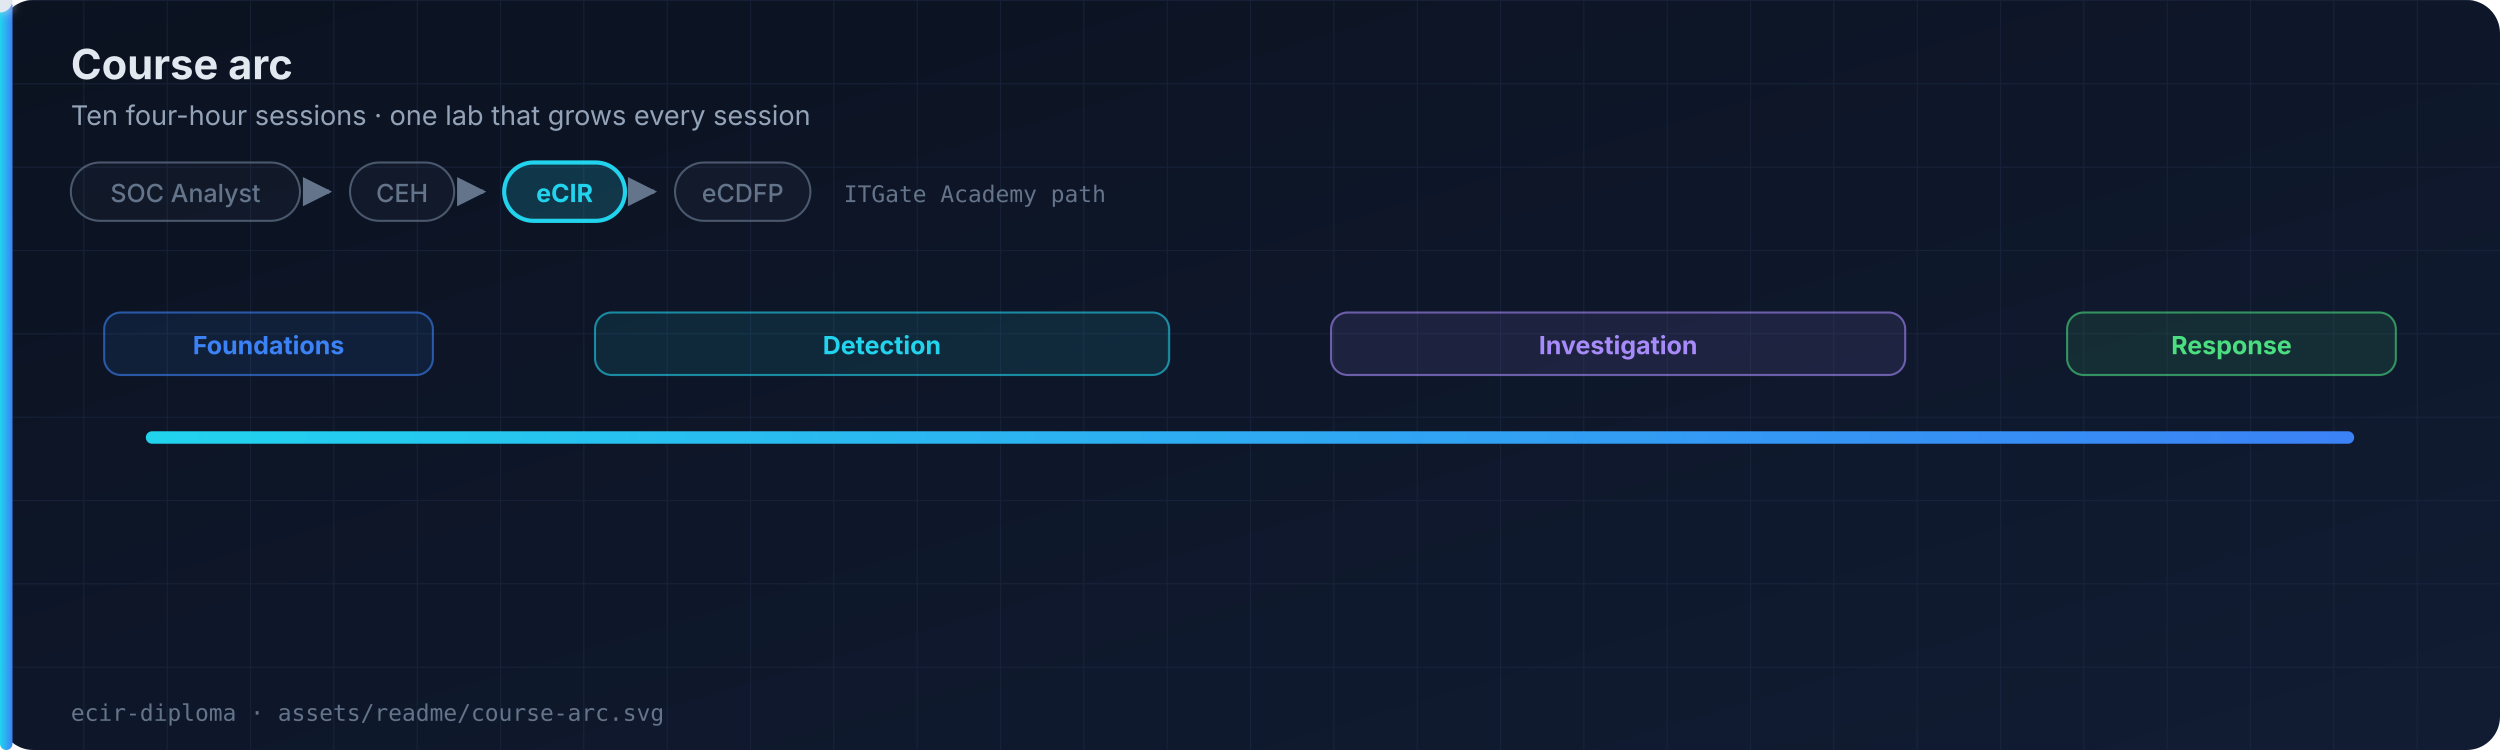
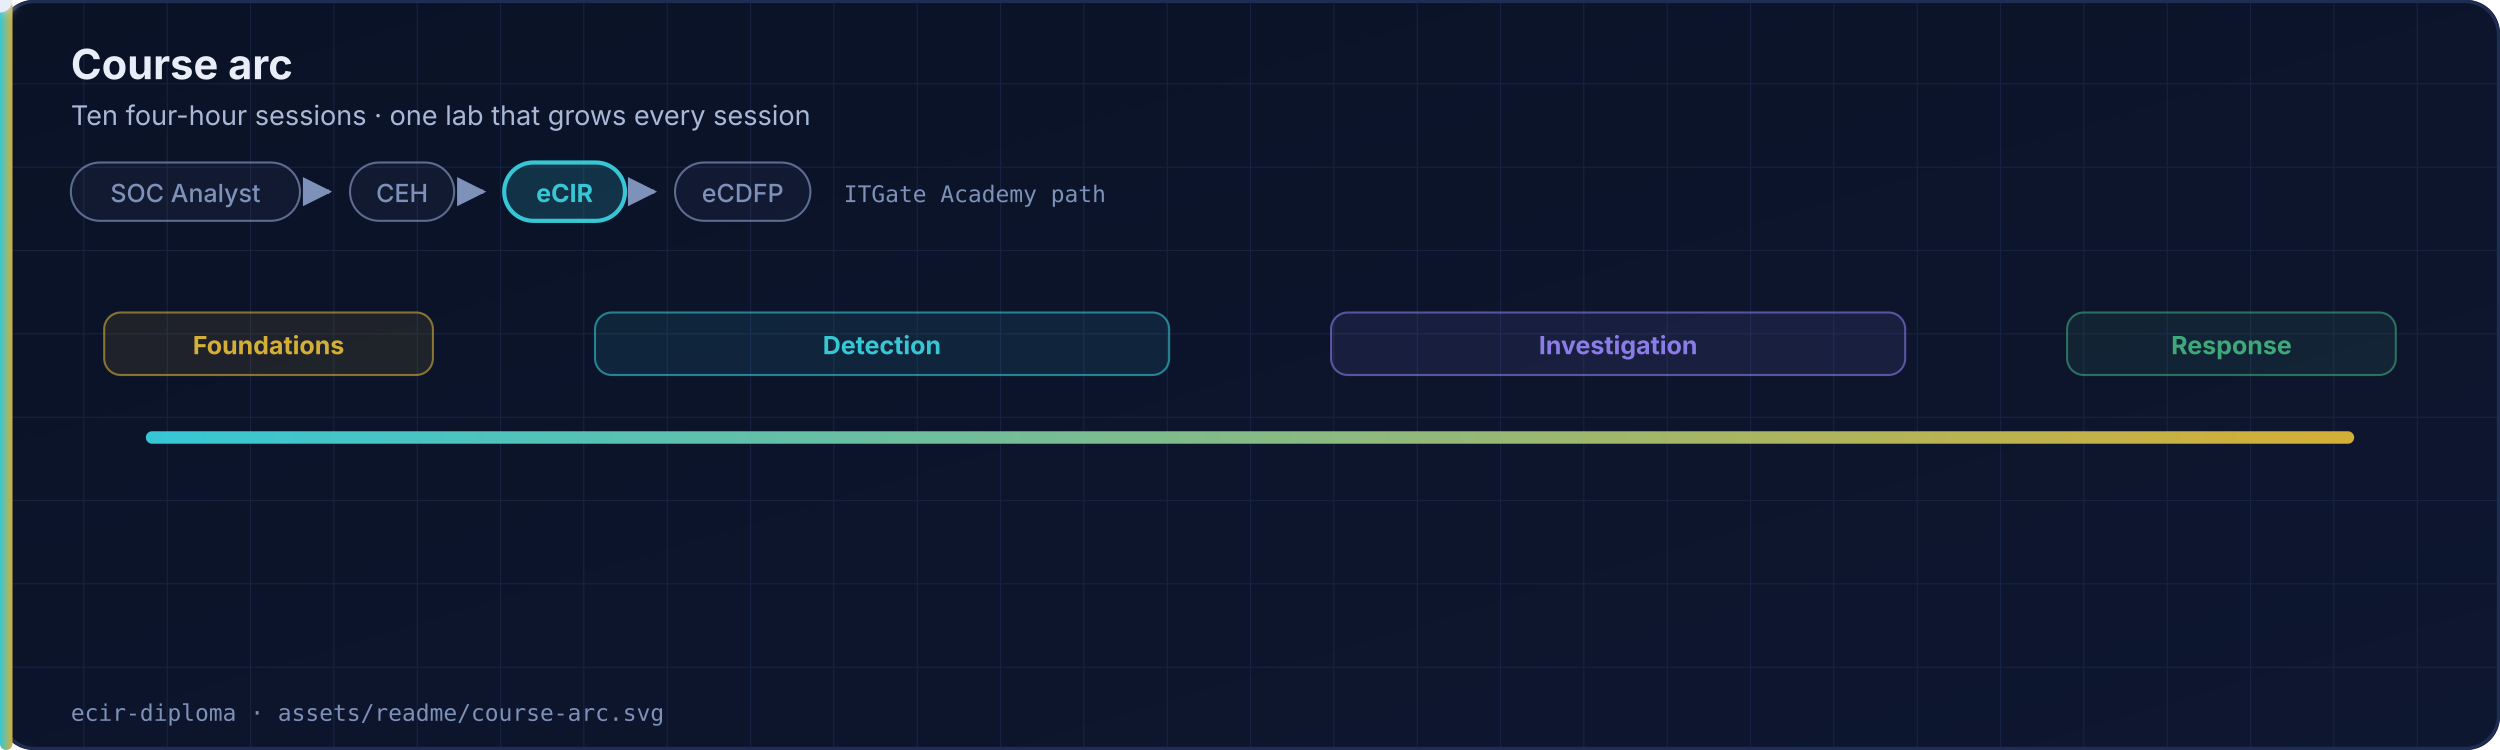
<svg xmlns="http://www.w3.org/2000/svg" width="1200" height="360" viewBox="0 0 1200 360" role="img" aria-label="eCIR course arc — 10 sessions in four blocks">
  <defs>
    <linearGradient id="bg" x1="0" y1="0" x2="1" y2="1">
-       <stop offset="0" stop-color="#0B1220" />
-       <stop offset="1" stop-color="#111C33" />
+       <stop offset="0" stop-color="#0a1226" />
+       <stop offset="1" stop-color="#0e1730" />
    </linearGradient>
    <linearGradient id="accent" x1="0" y1="0" x2="1" y2="0">
-       <stop offset="0" stop-color="#22D3EE" />
-       <stop offset="1" stop-color="#3B82F6" />
+       <stop offset="0" stop-color="#37c7d4" />
+       <stop offset="1" stop-color="#d4af37" />
    </linearGradient>
    <pattern id="grid" width="40" height="40" patternUnits="userSpaceOnUse">
-       <path d="M40 0H0V40" fill="none" stroke="#1E2A45" stroke-width="1" />
+       <path d="M40 0H0V40" fill="none" stroke="#1f2d52" stroke-width="1" />
    </pattern>
    <filter id="glow" x="-100%" y="-100%" width="300%" height="300%">
      <feGaussianBlur stdDeviation="2.5" result="b" />
      <feMerge>
        <feMergeNode in="b" />
        <feMergeNode in="SourceGraphic" />
      </feMerge>
    </filter>
-     <marker id="arrow-64748B" viewBox="0 0 10 10" refX="9" refY="5" markerWidth="7" markerHeight="7" orient="auto-start-reverse">
-       <path d="M0 0L10 5L0 10z" fill="#64748B" />
+     <marker id="arrow-7e91b8" viewBox="0 0 10 10" refX="9" refY="5" markerWidth="7" markerHeight="7" orient="auto-start-reverse">
+       <path d="M0 0L10 5L0 10z" fill="#7e91b8" />
    </marker>
  </defs>
  <rect width="1200" height="360" rx="16" fill="url(#bg)" />
+   <rect x="0.75" y="0.75" width="1198.5" height="358.5" rx="16" fill="none" stroke="#1f2d52" stroke-width="1.5" />
  <rect width="1200" height="360" rx="16" fill="url(#grid)" opacity="0.55" />
  <rect x="0" y="0" width="6" height="360" rx="3" fill="url(#accent)" />
-   <text x="34" y="38" font-family="Inter, Segoe UI, Arial, sans-serif" font-size="20" font-weight="700" fill="#E2E8F0">Course arc</text>
-   <text x="34" y="60" font-family="Inter, Segoe UI, Arial, sans-serif" font-size="13" fill="#94A3B8">Ten four-hour sessions · one lab that grows every session</text>
-   <rect x="34" y="78" width="110" height="28" rx="14" fill="#64748B" fill-opacity="0.06" stroke="#64748B" stroke-opacity="0.7" />
-   <text x="89.0" y="97" font-family="Inter, Segoe UI, Arial, sans-serif" font-size="12" font-weight="500" fill="#64748B" text-anchor="middle">SOC Analyst</text>
-   <path d="M148,92 L158,92" stroke="#64748B" stroke-width="2" marker-end="url(#arrow-64748B)" />
-   <rect x="168" y="78" width="50" height="28" rx="14" fill="#64748B" fill-opacity="0.06" stroke="#64748B" stroke-opacity="0.7" />
-   <text x="193.0" y="97" font-family="Inter, Segoe UI, Arial, sans-serif" font-size="12" font-weight="500" fill="#64748B" text-anchor="middle">CEH</text>
-   <path d="M222,92 L232,92" stroke="#64748B" stroke-width="2" marker-end="url(#arrow-64748B)" />
-   <rect x="242" y="78" width="58" height="28" rx="14" fill="#22D3EE" fill-opacity="0.18" stroke="#22D3EE" stroke-opacity="0.7" />
-   <text x="271.0" y="97" font-family="Inter, Segoe UI, Arial, sans-serif" font-size="12" font-weight="700" fill="#22D3EE" text-anchor="middle">eCIR</text>
-   <rect x="242" y="78" width="58" height="28" rx="14" fill="none" stroke="#22D3EE" stroke-width="2">
+   <text x="34" y="38" font-family="Inter, Segoe UI, Arial, sans-serif" font-size="20" font-weight="700" fill="#e8edf7">Course arc</text>
+   <text x="34" y="60" font-family="Inter, Segoe UI, Arial, sans-serif" font-size="13" fill="#a8b8d6">Ten four-hour sessions · one lab that grows every session</text>
+   <rect x="34" y="78" width="110" height="28" rx="14" fill="#7e91b8" fill-opacity="0.06" stroke="#7e91b8" stroke-opacity="0.7" />
+   <text x="89.0" y="97" font-family="Inter, Segoe UI, Arial, sans-serif" font-size="12" font-weight="500" fill="#7e91b8" text-anchor="middle">SOC Analyst</text>
+   <path d="M148,92 L158,92" stroke="#7e91b8" stroke-width="2" marker-end="url(#arrow-7e91b8)" />
+   <rect x="168" y="78" width="50" height="28" rx="14" fill="#7e91b8" fill-opacity="0.06" stroke="#7e91b8" stroke-opacity="0.7" />
+   <text x="193.0" y="97" font-family="Inter, Segoe UI, Arial, sans-serif" font-size="12" font-weight="500" fill="#7e91b8" text-anchor="middle">CEH</text>
+   <path d="M222,92 L232,92" stroke="#7e91b8" stroke-width="2" marker-end="url(#arrow-7e91b8)" />
+   <rect x="242" y="78" width="58" height="28" rx="14" fill="#37c7d4" fill-opacity="0.18" stroke="#37c7d4" stroke-opacity="0.7" />
+   <text x="271.0" y="97" font-family="Inter, Segoe UI, Arial, sans-serif" font-size="12" font-weight="700" fill="#37c7d4" text-anchor="middle">eCIR</text>
+   <rect x="242" y="78" width="58" height="28" rx="14" fill="none" stroke="#37c7d4" stroke-width="2">
    <animate attributeName="opacity" values="1;0.2;1" dur="1.8s" repeatCount="indefinite" />
  </rect>
-   <path d="M304,92 L314,92" stroke="#64748B" stroke-width="2" marker-end="url(#arrow-64748B)" />
-   <rect x="324" y="78" width="65" height="28" rx="14" fill="#64748B" fill-opacity="0.06" stroke="#64748B" stroke-opacity="0.7" />
-   <text x="356.5" y="97" font-family="Inter, Segoe UI, Arial, sans-serif" font-size="12" font-weight="500" fill="#64748B" text-anchor="middle">eCDFP</text>
-   <text x="405" y="97" font-family="ui-monospace, SFMono-Regular, Menlo, Consolas, monospace" font-size="11" fill="#64748B">ITGate Academy path</text>
+   <path d="M304,92 L314,92" stroke="#7e91b8" stroke-width="2" marker-end="url(#arrow-7e91b8)" />
+   <rect x="324" y="78" width="65" height="28" rx="14" fill="#7e91b8" fill-opacity="0.06" stroke="#7e91b8" stroke-opacity="0.7" />
+   <text x="356.5" y="97" font-family="Inter, Segoe UI, Arial, sans-serif" font-size="12" font-weight="500" fill="#7e91b8" text-anchor="middle">eCDFP</text>
+   <text x="405" y="97" font-family="ui-monospace, SFMono-Regular, Menlo, Consolas, monospace" font-size="11" fill="#7e91b8">ITGate Academy path</text>
  <rect x="70" y="207" width="1060" height="6" rx="3" fill="url(#accent)" />
-   <circle r="6" fill="#E2E8F0" filter="url(#glow)">
+   <circle r="6" fill="#e8edf7" filter="url(#glow)">
    <animateMotion dur="12.0s" repeatCount="indefinite" path="M70,210 L1130,210" />
  </circle>
  <g opacity="0">
    <animate attributeName="opacity" from="0" to="1" begin="0.0s" dur="0.5s" fill="freeze" />
-     <circle cx="70.0" cy="210" r="17" fill="#0F172A" stroke="#3B82F6" stroke-width="2.5" />
-     <text x="70.0" y="215" font-family="ui-monospace, SFMono-Regular, Menlo, Consolas, monospace" font-size="12" font-weight="800" fill="#3B82F6" text-anchor="middle">1</text>
-     <rect x="34" y="244" width="103.8" height="76" rx="10" fill="#0F172A" stroke="#1E3A5F" stroke-width="1.5" />
-     <rect x="34" y="244" width="103.8" height="4" rx="2" fill="#3B82F6" />
-     <text x="46" y="268" font-family="Inter, Segoe UI, Arial, sans-serif" font-size="12" font-weight="700" fill="#E2E8F0">IR lifecycle</text>
-     <text x="46" y="286" font-family="ui-monospace, SFMono-Regular, Menlo, Consolas, monospace" font-size="10.5" fill="#94A3B8">NIST · roles</text>
+     <circle cx="70.0" cy="210" r="17" fill="#132244" stroke="#d4af37" stroke-width="2.5" />
+     <text x="70.0" y="215" font-family="ui-monospace, SFMono-Regular, Menlo, Consolas, monospace" font-size="12" font-weight="800" fill="#d4af37" text-anchor="middle">1</text>
+     <rect x="34" y="244" width="103.8" height="76" rx="10" fill="#132244" stroke="#2b3f70" stroke-width="1.5" />
+     <rect x="34" y="244" width="103.8" height="4" rx="2" fill="#d4af37" />
+     <text x="46" y="268" font-family="Inter, Segoe UI, Arial, sans-serif" font-size="12" font-weight="700" fill="#e8edf7">IR lifecycle</text>
+     <text x="46" y="286" font-family="ui-monospace, SFMono-Regular, Menlo, Consolas, monospace" font-size="10.5" fill="#a8b8d6">NIST · roles</text>
  </g>
  <g opacity="0">
    <animate attributeName="opacity" from="0" to="1" begin="0.2s" dur="0.5s" fill="freeze" />
-     <circle cx="187.8" cy="210" r="17" fill="#0F172A" stroke="#3B82F6" stroke-width="2.5" />
-     <text x="187.8" y="215" font-family="ui-monospace, SFMono-Regular, Menlo, Consolas, monospace" font-size="12" font-weight="800" fill="#3B82F6" text-anchor="middle">2</text>
-     <rect x="135.9" y="244" width="103.8" height="76" rx="10" fill="#0F172A" stroke="#1E3A5F" stroke-width="1.5" />
-     <rect x="135.9" y="244" width="103.8" height="4" rx="2" fill="#3B82F6" />
-     <text x="147.9" y="268" font-family="Inter, Segoe UI, Arial, sans-serif" font-size="12" font-weight="700" fill="#E2E8F0">Lab build</text>
-     <text x="147.9" y="286" font-family="ui-monospace, SFMono-Regular, Menlo, Consolas, monospace" font-size="10.5" fill="#94A3B8">VMs · Splunk</text>
+     <circle cx="187.8" cy="210" r="17" fill="#132244" stroke="#d4af37" stroke-width="2.5" />
+     <text x="187.8" y="215" font-family="ui-monospace, SFMono-Regular, Menlo, Consolas, monospace" font-size="12" font-weight="800" fill="#d4af37" text-anchor="middle">2</text>
+     <rect x="135.9" y="244" width="103.8" height="76" rx="10" fill="#132244" stroke="#2b3f70" stroke-width="1.5" />
+     <rect x="135.9" y="244" width="103.8" height="4" rx="2" fill="#d4af37" />
+     <text x="147.9" y="268" font-family="Inter, Segoe UI, Arial, sans-serif" font-size="12" font-weight="700" fill="#e8edf7">Lab build</text>
+     <text x="147.9" y="286" font-family="ui-monospace, SFMono-Regular, Menlo, Consolas, monospace" font-size="10.5" fill="#a8b8d6">VMs · Splunk</text>
  </g>
  <g opacity="0">
    <animate attributeName="opacity" from="0" to="1" begin="0.4s" dur="0.5s" fill="freeze" />
-     <circle cx="305.6" cy="210" r="17" fill="#0F172A" stroke="#22D3EE" stroke-width="2.5" />
-     <text x="305.6" y="215" font-family="ui-monospace, SFMono-Regular, Menlo, Consolas, monospace" font-size="12" font-weight="800" fill="#22D3EE" text-anchor="middle">3</text>
-     <rect x="253.7" y="244" width="103.8" height="76" rx="10" fill="#0F172A" stroke="#1E3A5F" stroke-width="1.5" />
-     <rect x="253.7" y="244" width="103.8" height="4" rx="2" fill="#22D3EE" />
-     <text x="265.7" y="268" font-family="Inter, Segoe UI, Arial, sans-serif" font-size="12" font-weight="700" fill="#E2E8F0">SIEM analysis</text>
-     <text x="265.7" y="286" font-family="ui-monospace, SFMono-Regular, Menlo, Consolas, monospace" font-size="10.5" fill="#94A3B8">Sysmon logs</text>
+     <circle cx="305.6" cy="210" r="17" fill="#132244" stroke="#37c7d4" stroke-width="2.5" />
+     <text x="305.6" y="215" font-family="ui-monospace, SFMono-Regular, Menlo, Consolas, monospace" font-size="12" font-weight="800" fill="#37c7d4" text-anchor="middle">3</text>
+     <rect x="253.7" y="244" width="103.8" height="76" rx="10" fill="#132244" stroke="#2b3f70" stroke-width="1.5" />
+     <rect x="253.7" y="244" width="103.8" height="4" rx="2" fill="#37c7d4" />
+     <text x="265.7" y="268" font-family="Inter, Segoe UI, Arial, sans-serif" font-size="12" font-weight="700" fill="#e8edf7">SIEM analysis</text>
+     <text x="265.7" y="286" font-family="ui-monospace, SFMono-Regular, Menlo, Consolas, monospace" font-size="10.5" fill="#a8b8d6">Sysmon logs</text>
  </g>
  <g opacity="0">
    <animate attributeName="opacity" from="0" to="1" begin="0.6s" dur="0.5s" fill="freeze" />
-     <circle cx="423.3" cy="210" r="17" fill="#0F172A" stroke="#22D3EE" stroke-width="2.5" />
-     <text x="423.3" y="215" font-family="ui-monospace, SFMono-Regular, Menlo, Consolas, monospace" font-size="12" font-weight="800" fill="#22D3EE" text-anchor="middle">4</text>
-     <rect x="371.4" y="244" width="103.8" height="76" rx="10" fill="#0F172A" stroke="#1E3A5F" stroke-width="1.5" />
-     <rect x="371.4" y="244" width="103.8" height="4" rx="2" fill="#22D3EE" />
-     <text x="383.4" y="268" font-family="Inter, Segoe UI, Arial, sans-serif" font-size="12" font-weight="700" fill="#E2E8F0">Telemetry</text>
-     <text x="383.4" y="286" font-family="ui-monospace, SFMono-Regular, Menlo, Consolas, monospace" font-size="10.5" fill="#94A3B8">Win · Linux</text>
+     <circle cx="423.3" cy="210" r="17" fill="#132244" stroke="#37c7d4" stroke-width="2.5" />
+     <text x="423.3" y="215" font-family="ui-monospace, SFMono-Regular, Menlo, Consolas, monospace" font-size="12" font-weight="800" fill="#37c7d4" text-anchor="middle">4</text>
+     <rect x="371.4" y="244" width="103.8" height="76" rx="10" fill="#132244" stroke="#2b3f70" stroke-width="1.5" />
+     <rect x="371.4" y="244" width="103.8" height="4" rx="2" fill="#37c7d4" />
+     <text x="383.4" y="268" font-family="Inter, Segoe UI, Arial, sans-serif" font-size="12" font-weight="700" fill="#e8edf7">Telemetry</text>
+     <text x="383.4" y="286" font-family="ui-monospace, SFMono-Regular, Menlo, Consolas, monospace" font-size="10.5" fill="#a8b8d6">Win · Linux</text>
  </g>
  <g opacity="0">
    <animate attributeName="opacity" from="0" to="1" begin="0.8s" dur="0.5s" fill="freeze" />
-     <circle cx="541.1" cy="210" r="17" fill="#0F172A" stroke="#22D3EE" stroke-width="2.5" />
-     <text x="541.1" y="215" font-family="ui-monospace, SFMono-Regular, Menlo, Consolas, monospace" font-size="12" font-weight="800" fill="#22D3EE" text-anchor="middle">5</text>
-     <rect x="489.2" y="244" width="103.8" height="76" rx="10" fill="#0F172A" stroke="#1E3A5F" stroke-width="1.5" />
-     <rect x="489.2" y="244" width="103.8" height="4" rx="2" fill="#22D3EE" />
-     <text x="501.2" y="268" font-family="Inter, Segoe UI, Arial, sans-serif" font-size="12" font-weight="700" fill="#E2E8F0">Network + TI</text>
-     <text x="501.2" y="286" font-family="ui-monospace, SFMono-Regular, Menlo, Consolas, monospace" font-size="10.5" fill="#94A3B8">traffic · TI</text>
+     <circle cx="541.1" cy="210" r="17" fill="#132244" stroke="#37c7d4" stroke-width="2.5" />
+     <text x="541.1" y="215" font-family="ui-monospace, SFMono-Regular, Menlo, Consolas, monospace" font-size="12" font-weight="800" fill="#37c7d4" text-anchor="middle">5</text>
+     <rect x="489.2" y="244" width="103.8" height="76" rx="10" fill="#132244" stroke="#2b3f70" stroke-width="1.5" />
+     <rect x="489.2" y="244" width="103.8" height="4" rx="2" fill="#37c7d4" />
+     <text x="501.2" y="268" font-family="Inter, Segoe UI, Arial, sans-serif" font-size="12" font-weight="700" fill="#e8edf7">Network + TI</text>
+     <text x="501.2" y="286" font-family="ui-monospace, SFMono-Regular, Menlo, Consolas, monospace" font-size="10.5" fill="#a8b8d6">traffic · TI</text>
  </g>
  <g opacity="0">
    <animate attributeName="opacity" from="0" to="1" begin="1.0s" dur="0.5s" fill="freeze" />
-     <circle cx="658.9" cy="210" r="17" fill="#0F172A" stroke="#A78BFA" stroke-width="2.5" />
-     <text x="658.9" y="215" font-family="ui-monospace, SFMono-Regular, Menlo, Consolas, monospace" font-size="12" font-weight="800" fill="#A78BFA" text-anchor="middle">6</text>
-     <rect x="607.0" y="244" width="103.8" height="76" rx="10" fill="#0F172A" stroke="#1E3A5F" stroke-width="1.5" />
-     <rect x="607.0" y="244" width="103.8" height="4" rx="2" fill="#A78BFA" />
-     <text x="619.0" y="268" font-family="Inter, Segoe UI, Arial, sans-serif" font-size="12" font-weight="700" fill="#E2E8F0">Triage</text>
-     <text x="619.0" y="286" font-family="ui-monospace, SFMono-Regular, Menlo, Consolas, monospace" font-size="10.5" fill="#94A3B8">TheHive</text>
+     <circle cx="658.9" cy="210" r="17" fill="#132244" stroke="#8b7ce8" stroke-width="2.5" />
+     <text x="658.9" y="215" font-family="ui-monospace, SFMono-Regular, Menlo, Consolas, monospace" font-size="12" font-weight="800" fill="#8b7ce8" text-anchor="middle">6</text>
+     <rect x="607.0" y="244" width="103.8" height="76" rx="10" fill="#132244" stroke="#2b3f70" stroke-width="1.5" />
+     <rect x="607.0" y="244" width="103.8" height="4" rx="2" fill="#8b7ce8" />
+     <text x="619.0" y="268" font-family="Inter, Segoe UI, Arial, sans-serif" font-size="12" font-weight="700" fill="#e8edf7">Triage</text>
+     <text x="619.0" y="286" font-family="ui-monospace, SFMono-Regular, Menlo, Consolas, monospace" font-size="10.5" fill="#a8b8d6">TheHive</text>
  </g>
  <g opacity="0">
    <animate attributeName="opacity" from="0" to="1" begin="1.2s" dur="0.5s" fill="freeze" />
-     <circle cx="776.7" cy="210" r="17" fill="#0F172A" stroke="#A78BFA" stroke-width="2.5" />
-     <text x="776.7" y="215" font-family="ui-monospace, SFMono-Regular, Menlo, Consolas, monospace" font-size="12" font-weight="800" fill="#A78BFA" text-anchor="middle">7</text>
-     <rect x="724.8" y="244" width="103.8" height="76" rx="10" fill="#0F172A" stroke="#1E3A5F" stroke-width="1.5" />
-     <rect x="724.8" y="244" width="103.8" height="4" rx="2" fill="#A78BFA" />
-     <text x="736.8" y="268" font-family="Inter, Segoe UI, Arial, sans-serif" font-size="12" font-weight="700" fill="#E2E8F0">Malware</text>
-     <text x="736.8" y="286" font-family="ui-monospace, SFMono-Regular, Menlo, Consolas, monospace" font-size="10.5" fill="#94A3B8">behaviour</text>
+     <circle cx="776.7" cy="210" r="17" fill="#132244" stroke="#8b7ce8" stroke-width="2.5" />
+     <text x="776.7" y="215" font-family="ui-monospace, SFMono-Regular, Menlo, Consolas, monospace" font-size="12" font-weight="800" fill="#8b7ce8" text-anchor="middle">7</text>
+     <rect x="724.8" y="244" width="103.8" height="76" rx="10" fill="#132244" stroke="#2b3f70" stroke-width="1.5" />
+     <rect x="724.8" y="244" width="103.8" height="4" rx="2" fill="#8b7ce8" />
+     <text x="736.8" y="268" font-family="Inter, Segoe UI, Arial, sans-serif" font-size="12" font-weight="700" fill="#e8edf7">Malware</text>
+     <text x="736.8" y="286" font-family="ui-monospace, SFMono-Regular, Menlo, Consolas, monospace" font-size="10.5" fill="#a8b8d6">behaviour</text>
  </g>
  <g opacity="0">
    <animate attributeName="opacity" from="0" to="1" begin="1.4s" dur="0.5s" fill="freeze" />
-     <circle cx="894.4" cy="210" r="17" fill="#0F172A" stroke="#A78BFA" stroke-width="2.5" />
-     <text x="894.4" y="215" font-family="ui-monospace, SFMono-Regular, Menlo, Consolas, monospace" font-size="12" font-weight="800" fill="#A78BFA" text-anchor="middle">8</text>
-     <rect x="842.6" y="244" width="103.8" height="76" rx="10" fill="#0F172A" stroke="#1E3A5F" stroke-width="1.5" />
-     <rect x="842.6" y="244" width="103.8" height="4" rx="2" fill="#A78BFA" />
-     <text x="854.6" y="268" font-family="Inter, Segoe UI, Arial, sans-serif" font-size="12" font-weight="700" fill="#E2E8F0">Lateral</text>
-     <text x="854.6" y="286" font-family="ui-monospace, SFMono-Regular, Menlo, Consolas, monospace" font-size="10.5" fill="#94A3B8">persistence</text>
+     <circle cx="894.4" cy="210" r="17" fill="#132244" stroke="#8b7ce8" stroke-width="2.5" />
+     <text x="894.4" y="215" font-family="ui-monospace, SFMono-Regular, Menlo, Consolas, monospace" font-size="12" font-weight="800" fill="#8b7ce8" text-anchor="middle">8</text>
+     <rect x="842.6" y="244" width="103.8" height="76" rx="10" fill="#132244" stroke="#2b3f70" stroke-width="1.5" />
+     <rect x="842.6" y="244" width="103.8" height="4" rx="2" fill="#8b7ce8" />
+     <text x="854.6" y="268" font-family="Inter, Segoe UI, Arial, sans-serif" font-size="12" font-weight="700" fill="#e8edf7">Lateral</text>
+     <text x="854.6" y="286" font-family="ui-monospace, SFMono-Regular, Menlo, Consolas, monospace" font-size="10.5" fill="#a8b8d6">persistence</text>
  </g>
  <g opacity="0">
    <animate attributeName="opacity" from="0" to="1" begin="1.6s" dur="0.5s" fill="freeze" />
-     <circle cx="1012.2" cy="210" r="17" fill="#0F172A" stroke="#4ADE80" stroke-width="2.5" />
-     <text x="1012.2" y="215" font-family="ui-monospace, SFMono-Regular, Menlo, Consolas, monospace" font-size="12" font-weight="800" fill="#4ADE80" text-anchor="middle">9</text>
-     <rect x="960.3" y="244" width="103.8" height="76" rx="10" fill="#0F172A" stroke="#1E3A5F" stroke-width="1.5" />
-     <rect x="960.3" y="244" width="103.8" height="4" rx="2" fill="#4ADE80" />
-     <text x="972.3" y="268" font-family="Inter, Segoe UI, Arial, sans-serif" font-size="12" font-weight="700" fill="#E2E8F0">Containment</text>
-     <text x="972.3" y="286" font-family="ui-monospace, SFMono-Regular, Menlo, Consolas, monospace" font-size="10.5" fill="#94A3B8">recover</text>
+     <circle cx="1012.2" cy="210" r="17" fill="#132244" stroke="#3fa87a" stroke-width="2.5" />
+     <text x="1012.2" y="215" font-family="ui-monospace, SFMono-Regular, Menlo, Consolas, monospace" font-size="12" font-weight="800" fill="#3fa87a" text-anchor="middle">9</text>
+     <rect x="960.3" y="244" width="103.8" height="76" rx="10" fill="#132244" stroke="#2b3f70" stroke-width="1.5" />
+     <rect x="960.3" y="244" width="103.8" height="4" rx="2" fill="#3fa87a" />
+     <text x="972.3" y="268" font-family="Inter, Segoe UI, Arial, sans-serif" font-size="12" font-weight="700" fill="#e8edf7">Containment</text>
+     <text x="972.3" y="286" font-family="ui-monospace, SFMono-Regular, Menlo, Consolas, monospace" font-size="10.5" fill="#a8b8d6">recover</text>
  </g>
  <g opacity="0">
    <animate attributeName="opacity" from="0" to="1" begin="1.8s" dur="0.5s" fill="freeze" />
-     <circle cx="1130.0" cy="210" r="17" fill="#0F172A" stroke="#4ADE80" stroke-width="2.5" />
-     <text x="1130.0" y="215" font-family="ui-monospace, SFMono-Regular, Menlo, Consolas, monospace" font-size="12" font-weight="800" fill="#4ADE80" text-anchor="middle">10</text>
-     <rect x="1062.2" y="244" width="103.8" height="76" rx="10" fill="#0F172A" stroke="#1E3A5F" stroke-width="1.5" />
-     <rect x="1062.2" y="244" width="103.8" height="4" rx="2" fill="#4ADE80" />
-     <text x="1074.2" y="268" font-family="Inter, Segoe UI, Arial, sans-serif" font-size="12" font-weight="700" fill="#E2E8F0">Capstone</text>
-     <text x="1074.2" y="286" font-family="ui-monospace, SFMono-Regular, Menlo, Consolas, monospace" font-size="10.5" fill="#94A3B8">full case</text>
+     <circle cx="1130.0" cy="210" r="17" fill="#132244" stroke="#3fa87a" stroke-width="2.5" />
+     <text x="1130.0" y="215" font-family="ui-monospace, SFMono-Regular, Menlo, Consolas, monospace" font-size="12" font-weight="800" fill="#3fa87a" text-anchor="middle">10</text>
+     <rect x="1062.2" y="244" width="103.8" height="76" rx="10" fill="#132244" stroke="#2b3f70" stroke-width="1.5" />
+     <rect x="1062.2" y="244" width="103.8" height="4" rx="2" fill="#3fa87a" />
+     <text x="1074.2" y="268" font-family="Inter, Segoe UI, Arial, sans-serif" font-size="12" font-weight="700" fill="#e8edf7">Capstone</text>
+     <text x="1074.2" y="286" font-family="ui-monospace, SFMono-Regular, Menlo, Consolas, monospace" font-size="10.5" fill="#a8b8d6">full case</text>
  </g>
-   <rect x="50.0" y="150" width="157.8" height="30" rx="8" fill="#3B82F6" fill-opacity="0.1" stroke="#3B82F6" stroke-opacity="0.6" />
-   <text x="128.9" y="170" font-family="Inter, Segoe UI, Arial, sans-serif" font-size="12" font-weight="700" fill="#3B82F6" text-anchor="middle">Foundations</text>
-   <rect x="285.6" y="150" width="275.6" height="30" rx="8" fill="#22D3EE" fill-opacity="0.1" stroke="#22D3EE" stroke-opacity="0.6" />
-   <text x="423.3" y="170" font-family="Inter, Segoe UI, Arial, sans-serif" font-size="12" font-weight="700" fill="#22D3EE" text-anchor="middle">Detection</text>
-   <rect x="638.9" y="150" width="275.6" height="30" rx="8" fill="#A78BFA" fill-opacity="0.1" stroke="#A78BFA" stroke-opacity="0.6" />
-   <text x="776.7" y="170" font-family="Inter, Segoe UI, Arial, sans-serif" font-size="12" font-weight="700" fill="#A78BFA" text-anchor="middle">Investigation</text>
-   <rect x="992.2" y="150" width="157.8" height="30" rx="8" fill="#4ADE80" fill-opacity="0.1" stroke="#4ADE80" stroke-opacity="0.6" />
-   <text x="1071.1" y="170" font-family="Inter, Segoe UI, Arial, sans-serif" font-size="12" font-weight="700" fill="#4ADE80" text-anchor="middle">Response</text>
-   <text x="34" y="346" font-family="ui-monospace, SFMono-Regular, Menlo, Consolas, monospace" font-size="11" fill="#64748B">ecir-diploma · assets/readme/course-arc.svg</text>
+   <rect x="50.0" y="150" width="157.8" height="30" rx="8" fill="#d4af37" fill-opacity="0.1" stroke="#d4af37" stroke-opacity="0.6" />
+   <text x="128.9" y="170" font-family="Inter, Segoe UI, Arial, sans-serif" font-size="12" font-weight="700" fill="#d4af37" text-anchor="middle">Foundations</text>
+   <rect x="285.6" y="150" width="275.6" height="30" rx="8" fill="#37c7d4" fill-opacity="0.1" stroke="#37c7d4" stroke-opacity="0.6" />
+   <text x="423.3" y="170" font-family="Inter, Segoe UI, Arial, sans-serif" font-size="12" font-weight="700" fill="#37c7d4" text-anchor="middle">Detection</text>
+   <rect x="638.9" y="150" width="275.6" height="30" rx="8" fill="#8b7ce8" fill-opacity="0.1" stroke="#8b7ce8" stroke-opacity="0.6" />
+   <text x="776.7" y="170" font-family="Inter, Segoe UI, Arial, sans-serif" font-size="12" font-weight="700" fill="#8b7ce8" text-anchor="middle">Investigation</text>
+   <rect x="992.2" y="150" width="157.8" height="30" rx="8" fill="#3fa87a" fill-opacity="0.1" stroke="#3fa87a" stroke-opacity="0.6" />
+   <text x="1071.1" y="170" font-family="Inter, Segoe UI, Arial, sans-serif" font-size="12" font-weight="700" fill="#3fa87a" text-anchor="middle">Response</text>
+   <text x="34" y="346" font-family="ui-monospace, SFMono-Regular, Menlo, Consolas, monospace" font-size="11" fill="#7e91b8">ecir-diploma · assets/readme/course-arc.svg</text>
</svg>
